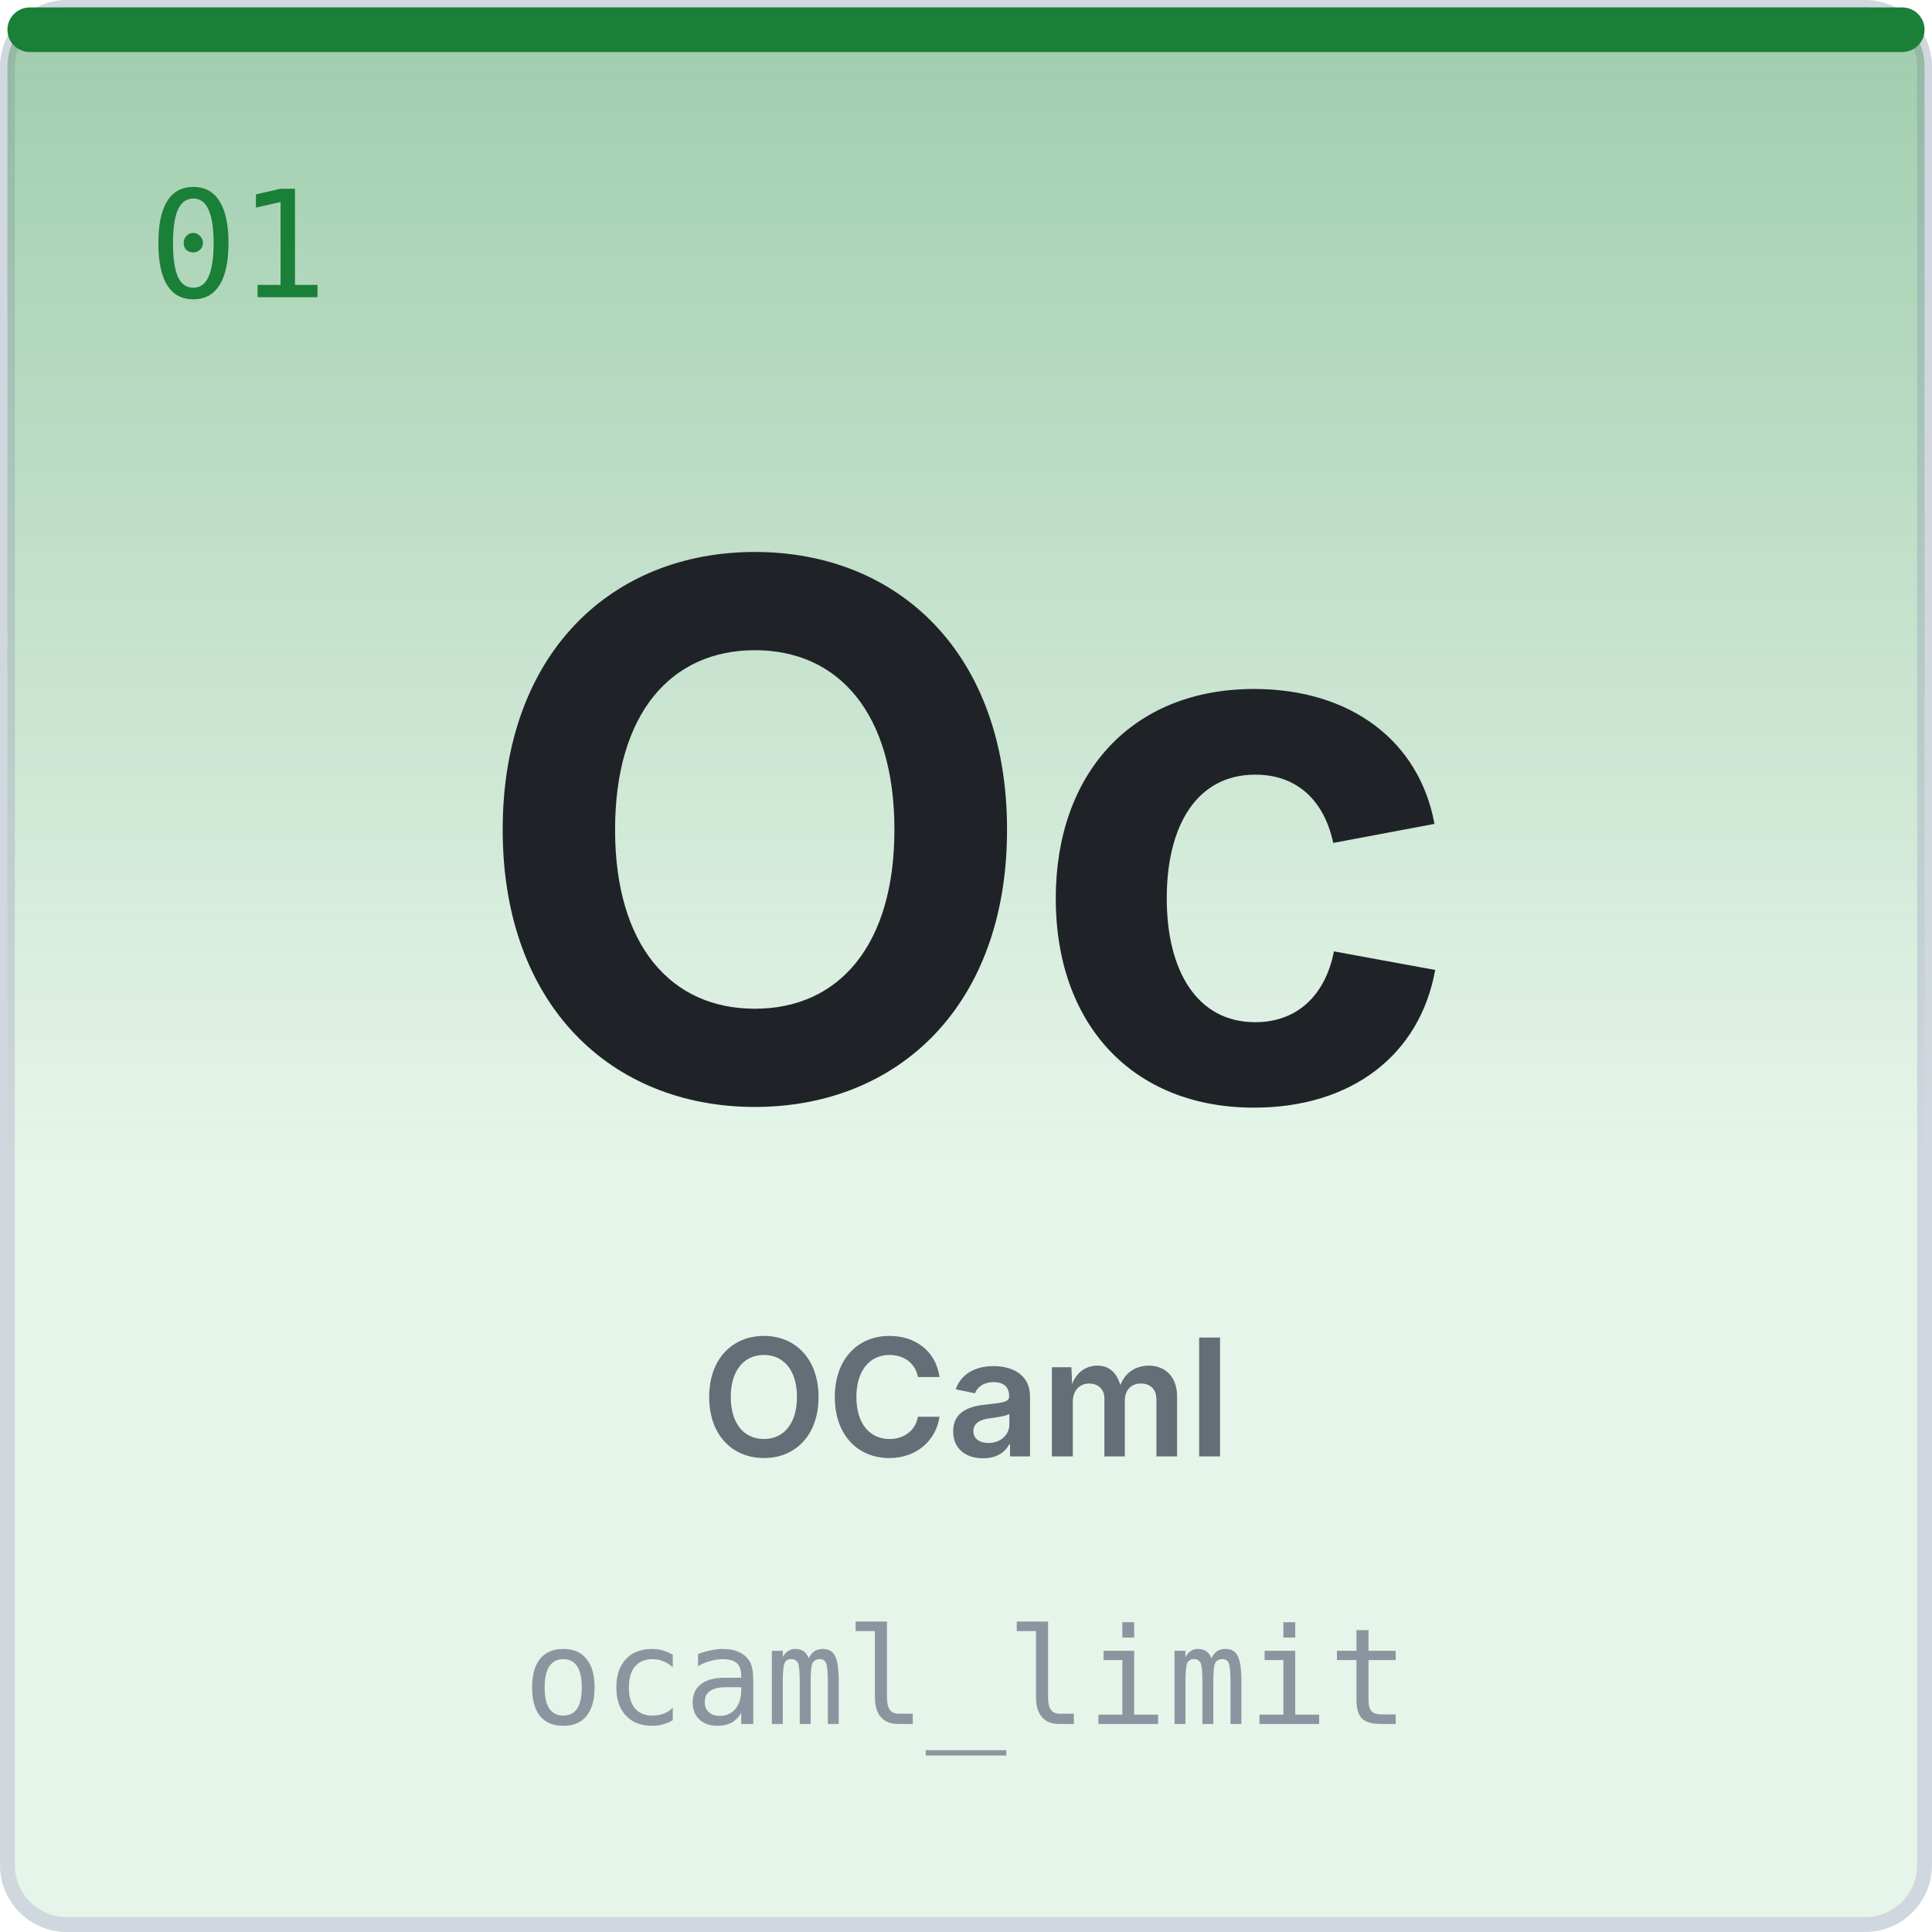
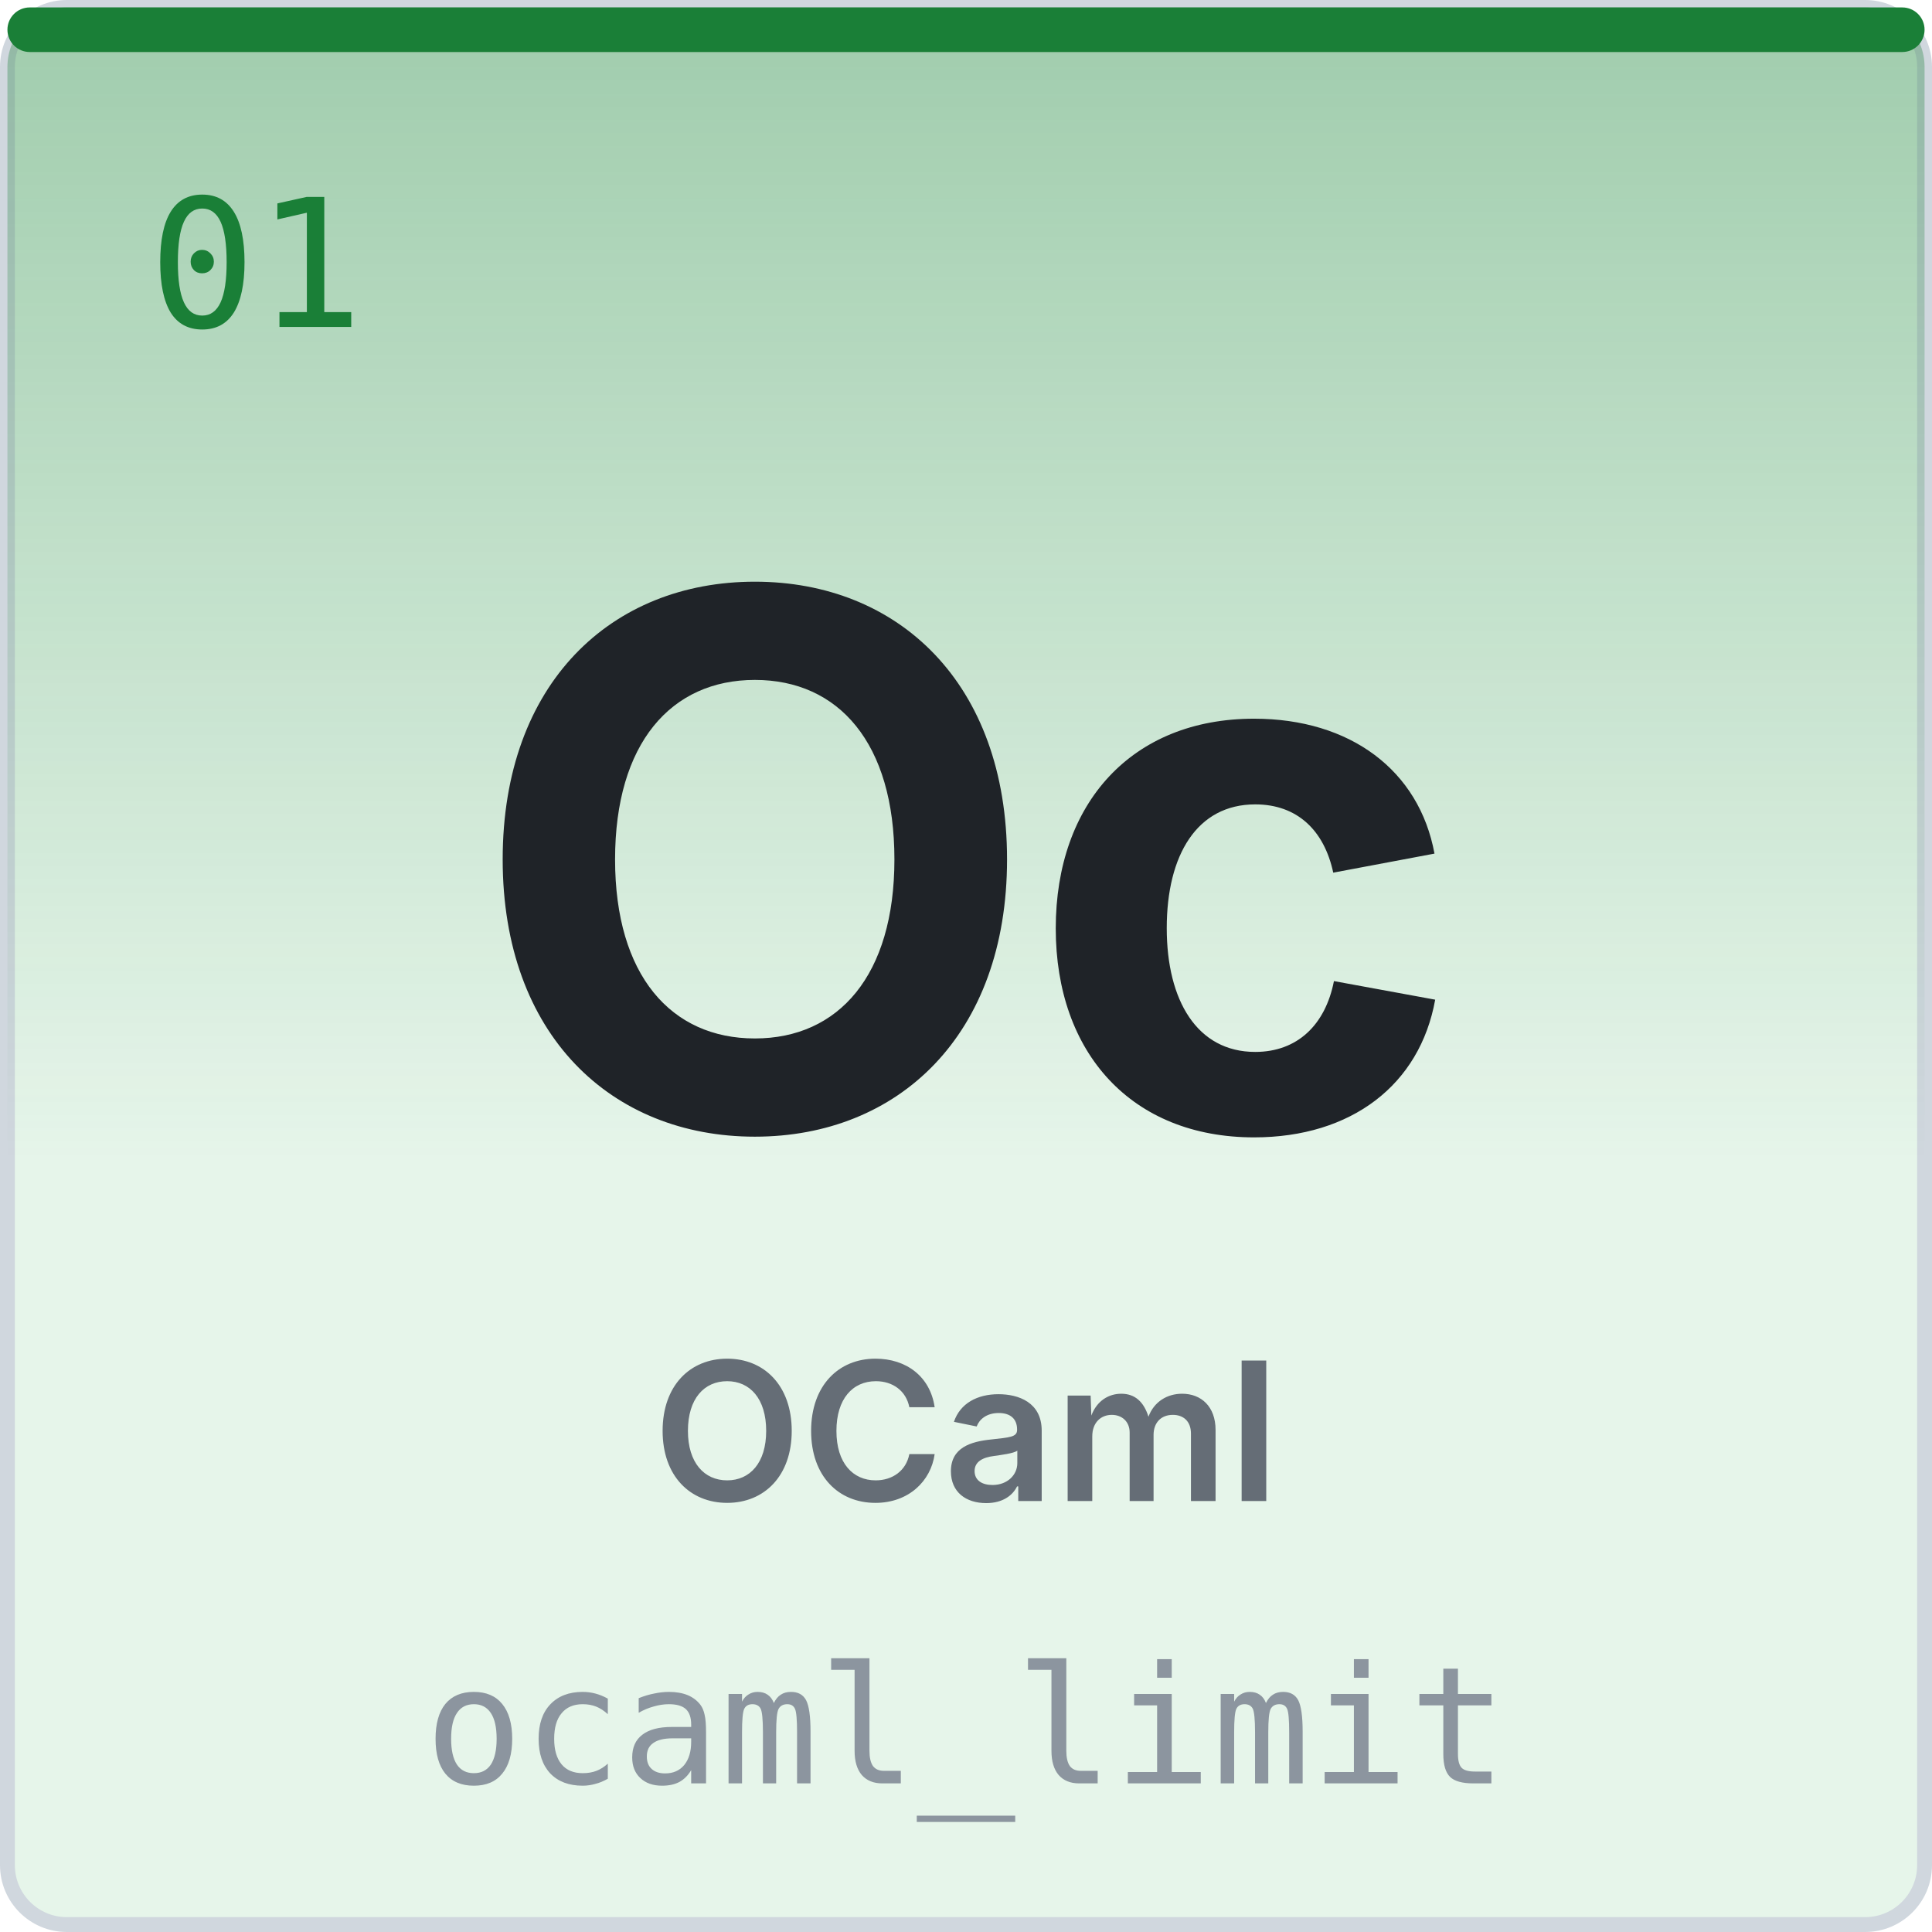
<svg xmlns="http://www.w3.org/2000/svg" width="130" height="130" viewBox="0 0 130 130" role="img" aria-label="01 Oc OCaml ocaml_limit">
  <defs>
    <linearGradient id="g1" x1="0" y1="0" x2="0" y2="1">
      <stop offset="0%" stop-color="#1a7f37" stop-opacity="0.35" />
      <stop offset="60%" stop-color="#1a7f37" stop-opacity="0" />
    </linearGradient>
  </defs>
  <g opacity="1">
    <set attributeName="opacity" to="0" begin="0s" />
    <animate attributeName="opacity" from="0" to="1" begin="0.00s" dur="0.55s" fill="freeze" />
    <rect x="0.5" y="0.5" width="129" height="129" rx="4" fill="#e6f5ea" stroke="#d0d7de" stroke-width="1" />
    <rect x="0.5" y="0.5" width="129" height="129" rx="4" fill="url(#g1)" />
    <rect x="0.5" y="0.5" width="129" height="3" rx="1.5" fill="#1a7f37">
      <animate attributeName="opacity" values="1;0.45;1" dur="4s" begin="-0.21s" repeatCount="indefinite" />
    </rect>
-     <text x="10" y="20" font-family="ui-monospace, SFMono-Regular, Menlo, monospace" font-size="10" font-weight="500" fill="#1a7f37">01</text>
-     <text x="65" y="74" font-family="-apple-system, BlinkMacSystemFont, Inter, system-ui, sans-serif" font-size="50" font-weight="700" fill="#1f2328" text-anchor="middle" letter-spacing="-1">Oc</text>
-     <text x="65" y="98" font-family="-apple-system, BlinkMacSystemFont, Inter, system-ui, sans-serif" font-size="11" font-weight="600" fill="#656d76" text-anchor="middle">OCaml</text>
-     <text x="65" y="116" font-family="ui-monospace, SFMono-Regular, Menlo, monospace" font-size="9" fill="#8c959f" text-anchor="middle">ocaml_limit</text>
+     <text x="10" y="22" font-family="ui-monospace, SFMono-Regular, Menlo, monospace" font-size="12" font-weight="500" fill="#1a7f37">01</text>
+     <text x="65" y="76" font-family="-apple-system, BlinkMacSystemFont, Inter, system-ui, sans-serif" font-size="50" font-weight="700" fill="#1f2328" text-anchor="middle" letter-spacing="-1">Oc</text>
+     <text x="65" y="101" font-family="-apple-system, BlinkMacSystemFont, Inter, system-ui, sans-serif" font-size="13" font-weight="600" fill="#656d76" text-anchor="middle">OCaml</text>
+     <text x="65" y="120" font-family="ui-monospace, SFMono-Regular, Menlo, monospace" font-size="11" fill="#8c959f" text-anchor="middle">ocaml_limit</text>
  </g>
</svg>
